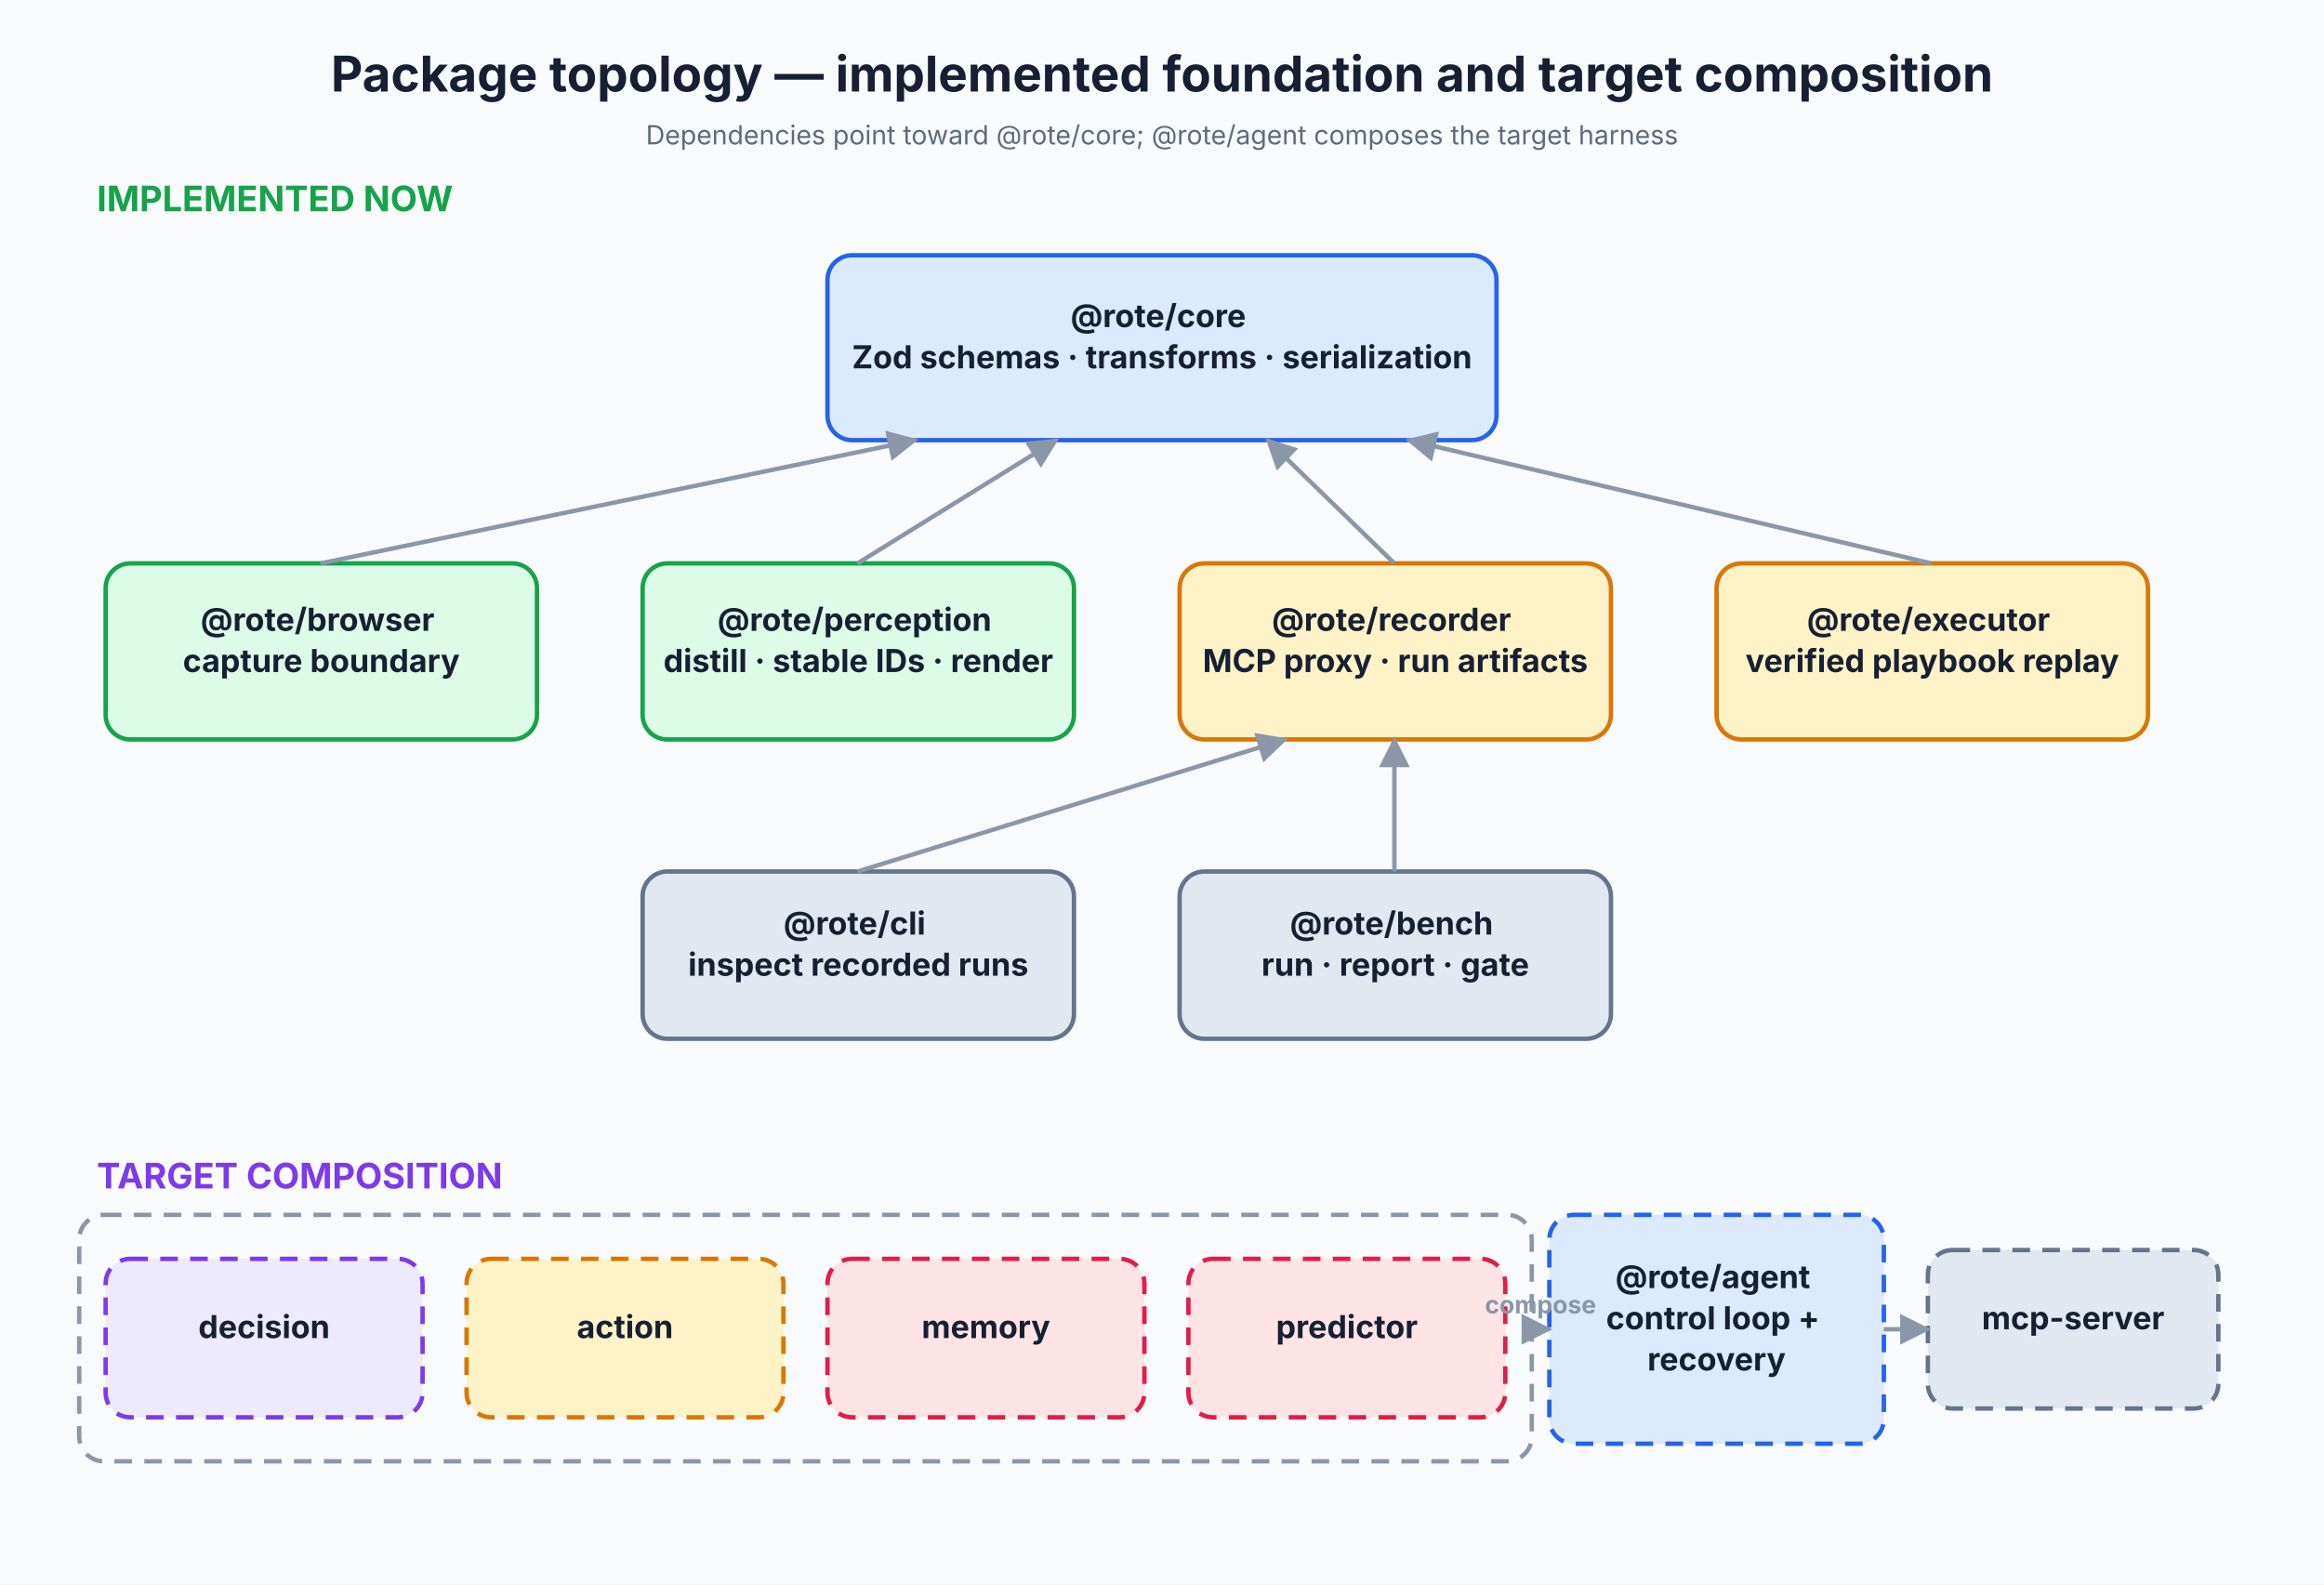
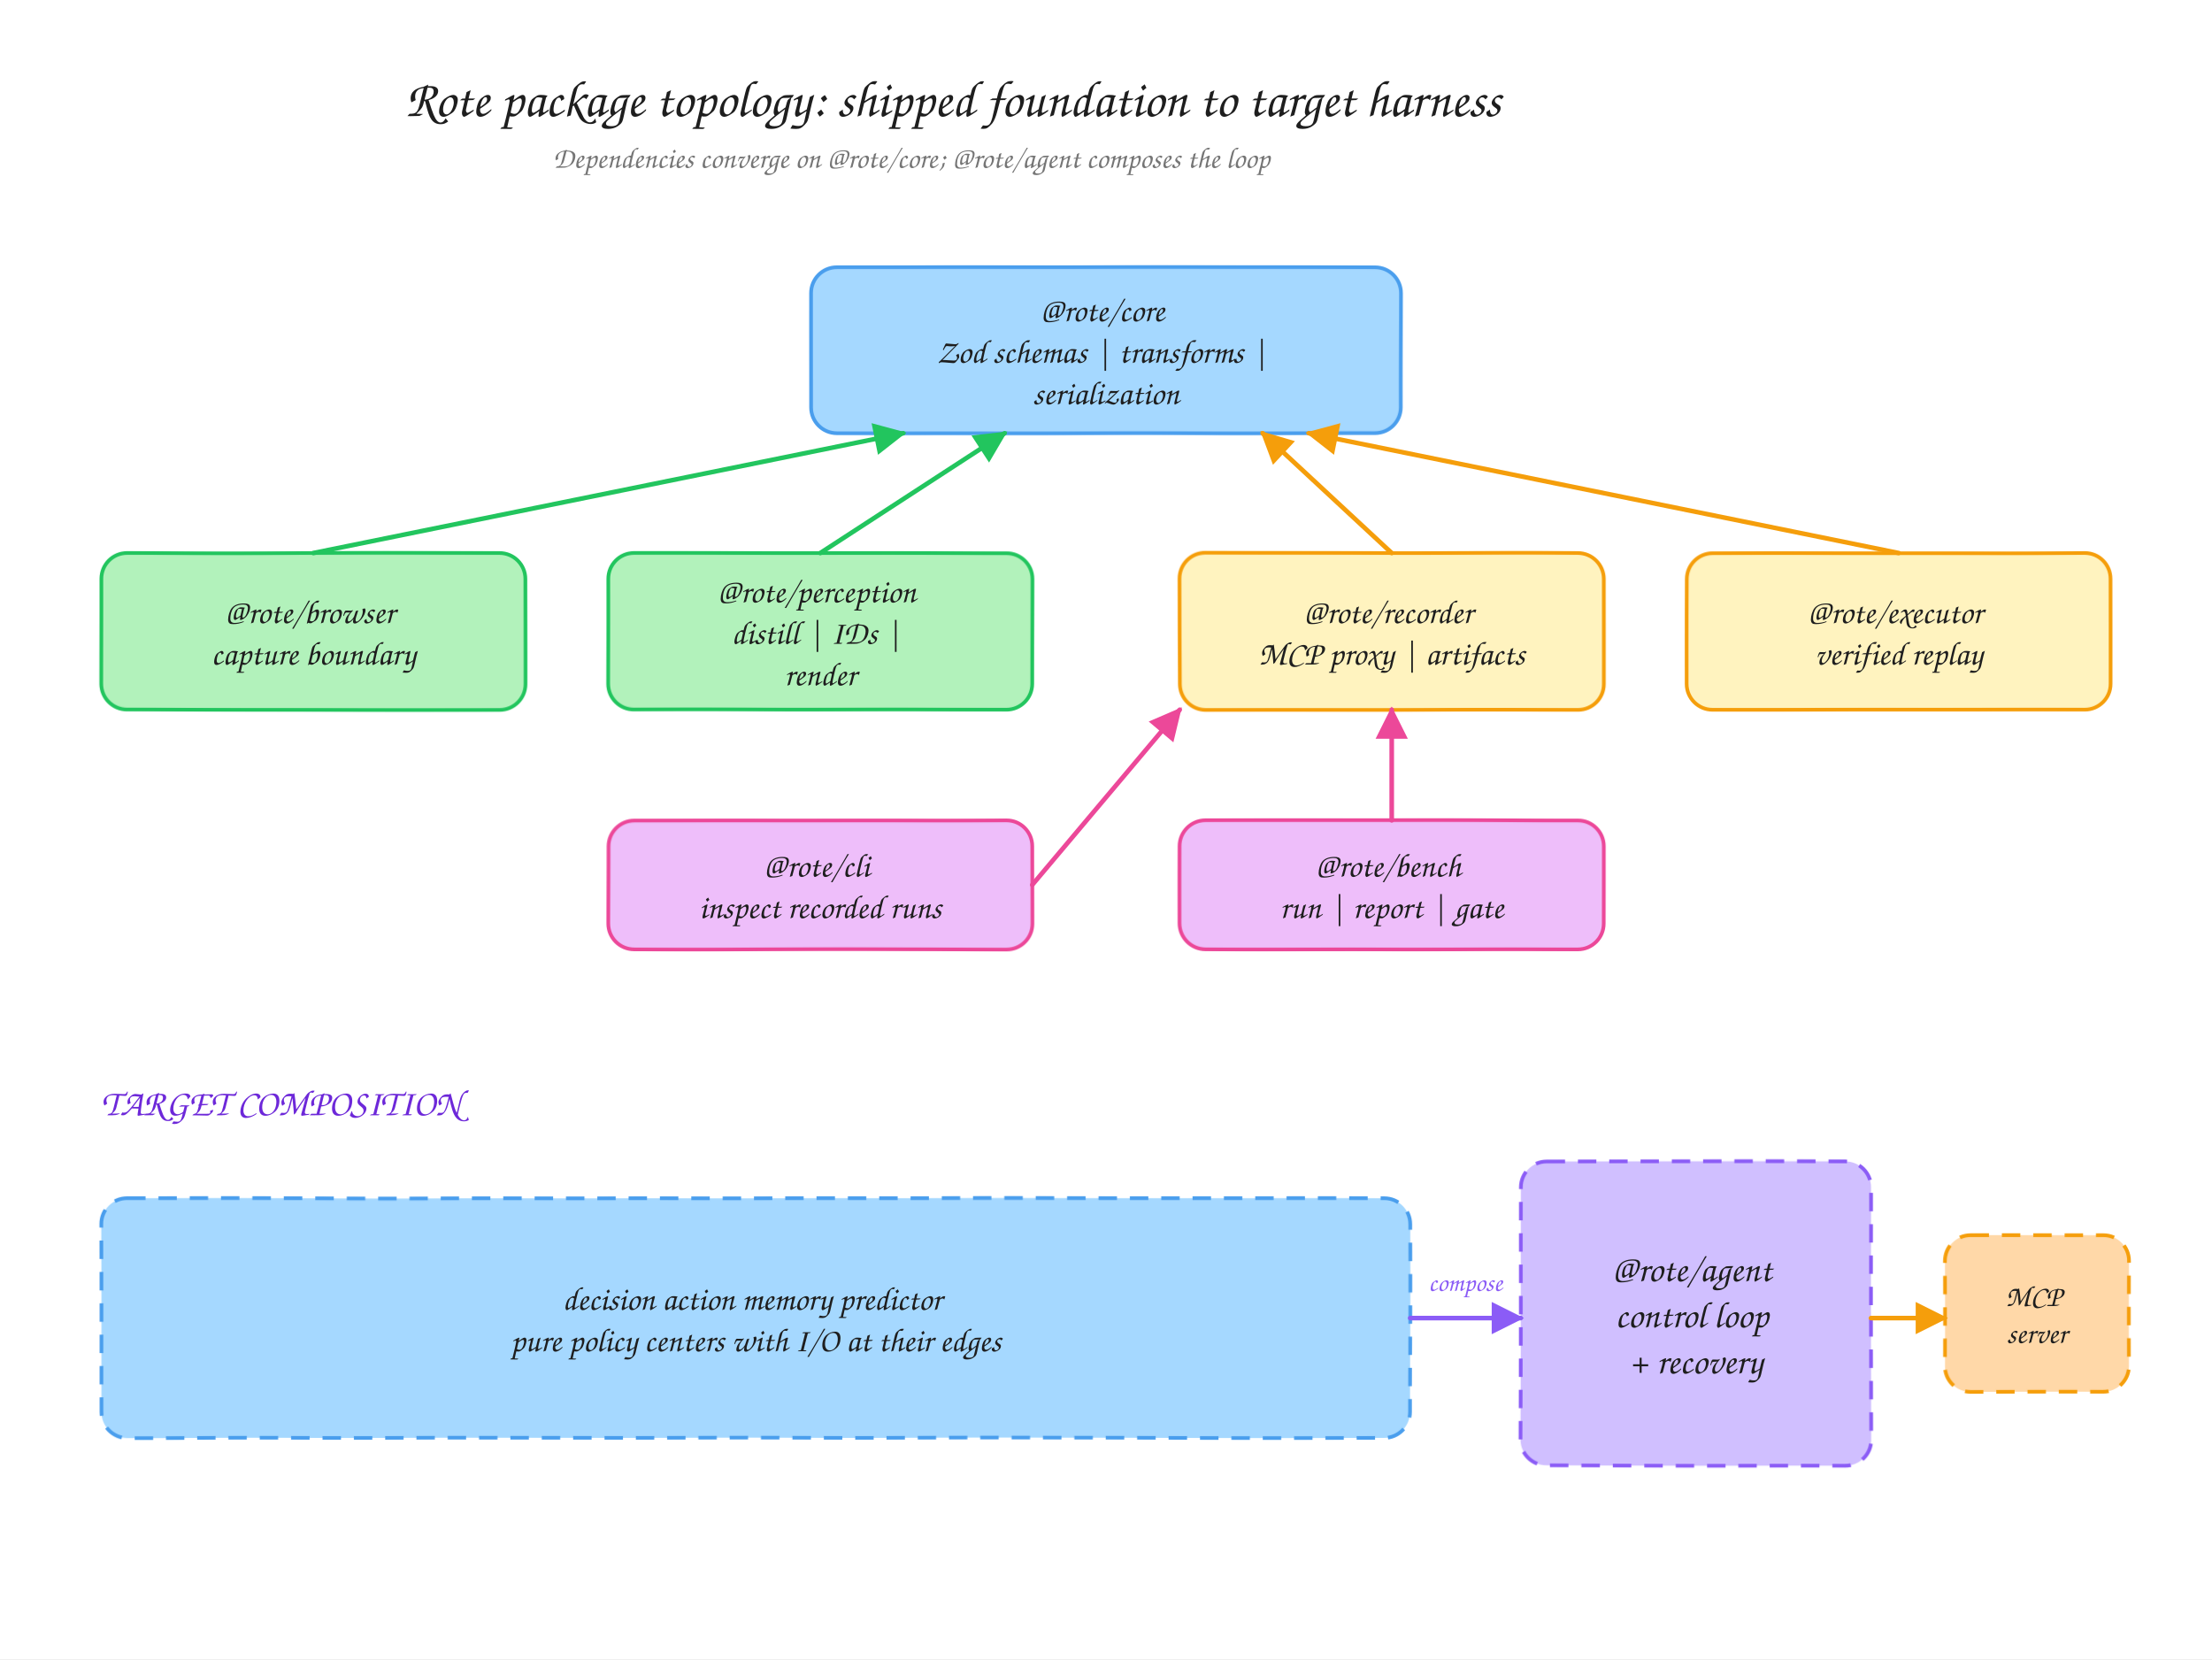
- <svg xmlns="http://www.w3.org/2000/svg" width="1320" height="900" viewBox="0 0 1320 900" role="img" aria-labelledby="title desc">
+ <svg xmlns="http://www.w3.org/2000/svg" width="1200" height="900" viewBox="0 0 1200 900" role="img">
  <defs>
+     <filter id="rough" x="-3%" y="-3%" width="106%" height="106%">
+       <feTurbulence type="fractalNoise" baseFrequency="0.012" numOctaves="1" seed="7" result="noise" />
+       <feDisplacementMap in="SourceGraphic" in2="noise" scale="0.7" />
+     </filter>
    <marker id="arrow" viewBox="0 0 10 10" refX="9" refY="5" markerWidth="7" markerHeight="7" orient="auto-start-reverse">
      <path d="M 0 0 L 10 5 L 0 10 z" fill="context-stroke" />
    </marker>
  </defs>
-   <rect width="100%" height="100%" fill="#f8fafc" />
-   <text x="50%" y="52" text-anchor="middle" fill="#172033" font-family="Inter, ui-sans-serif, system-ui, sans-serif" font-size="28" font-weight="750">Package topology — implemented foundation and target composition</text>
-   <text x="50%" y="82" text-anchor="middle" fill="#5f6b7a" font-family="Inter, ui-sans-serif, system-ui, sans-serif" font-size="15">Dependencies point toward @rote/core; @rote/agent composes the target harness</text>
-   <text x="55" y="120" text-anchor="start" fill="#16a34a" font-family="Inter, ui-sans-serif, system-ui, sans-serif" font-size="20" font-weight="700">
-     <tspan x="55" dy="0">IMPLEMENTED NOW</tspan>
+   <rect width="1200" height="900" fill="#ffffff" />
+   <text x="220" y="63" text-anchor="start" fill="#1e1e1e" font-family="Virgil, Segoe Print, cursive" font-size="28" font-weight="600">
+     <tspan x="220" dy="0">Rote package topology: shipped foundation to target harness</tspan>
  </text>
-   <rect x="470" y="145" width="380" height="105" rx="14" fill="#dbeafe" stroke="#2563eb" stroke-width="2.5" />
-   <text x="660" y="185.8" text-anchor="middle" fill="#172033" font-family="Inter, ui-sans-serif, system-ui, sans-serif" font-size="18" font-weight="700">
-     <tspan x="660" dy="0">@rote/core</tspan>
-     <tspan x="660" dy="23.4">Zod schemas · transforms · serialization</tspan>
+   <text x="300" y="91" text-anchor="start" fill="#757575" font-family="Virgil, Segoe Print, cursive" font-size="16" font-weight="600">
+     <tspan x="300" dy="0">Dependencies converge on @rote/core; @rote/agent composes the loop</tspan>
  </text>
-   <rect x="60" y="320" width="245" height="100" rx="14" fill="#dcfce7" stroke="#16a34a" stroke-width="2.5" />
-   <text x="182.5" y="358.3" text-anchor="middle" fill="#172033" font-family="Inter, ui-sans-serif, system-ui, sans-serif" font-size="18" font-weight="700">
-     <tspan x="182.5" dy="0">@rote/browser</tspan>
-     <tspan x="182.5" dy="23.4">capture boundary</tspan>
+   <rect x="440" y="145" width="320" height="90" rx="14" fill="#a5d8ff" stroke="#4a9eed" stroke-width="2" opacity="1" filter="url(#rough)" />
+   <text x="600" y="174.25" text-anchor="middle" fill="#1e1e1e" font-family="Virgil, Segoe Print, cursive" font-size="18" font-weight="600">
+     <tspan x="600" dy="0">@rote/core</tspan>
+     <tspan x="600" dy="22.5">Zod schemas | transforms |</tspan>
+     <tspan x="600" dy="22.5">serialization</tspan>
  </text>
-   <rect x="365" y="320" width="245" height="100" rx="14" fill="#dcfce7" stroke="#16a34a" stroke-width="2.5" />
-   <text x="487.5" y="358.3" text-anchor="middle" fill="#172033" font-family="Inter, ui-sans-serif, system-ui, sans-serif" font-size="18" font-weight="700">
-     <tspan x="487.5" dy="0">@rote/perception</tspan>
-     <tspan x="487.5" dy="23.4">distill · stable IDs · render</tspan>
+   <rect x="55" y="300" width="230" height="85" rx="14" fill="#b2f2bb" stroke="#22c55e" stroke-width="2" opacity="1" filter="url(#rough)" />
+   <text x="170" y="338" text-anchor="middle" fill="#1e1e1e" font-family="Virgil, Segoe Print, cursive" font-size="18" font-weight="600">
+     <tspan x="170" dy="0">@rote/browser</tspan>
+     <tspan x="170" dy="22.5">capture boundary</tspan>
  </text>
-   <rect x="670" y="320" width="245" height="100" rx="14" fill="#fef3c7" stroke="#d97706" stroke-width="2.5" />
-   <text x="792.5" y="358.3" text-anchor="middle" fill="#172033" font-family="Inter, ui-sans-serif, system-ui, sans-serif" font-size="18" font-weight="700">
-     <tspan x="792.5" dy="0">@rote/recorder</tspan>
-     <tspan x="792.5" dy="23.4">MCP proxy · run artifacts</tspan>
+   <rect x="330" y="300" width="230" height="85" rx="14" fill="#b2f2bb" stroke="#22c55e" stroke-width="2" opacity="1" filter="url(#rough)" />
+   <text x="445" y="326.75" text-anchor="middle" fill="#1e1e1e" font-family="Virgil, Segoe Print, cursive" font-size="18" font-weight="600">
+     <tspan x="445" dy="0">@rote/perception</tspan>
+     <tspan x="445" dy="22.5">distill | IDs |</tspan>
+     <tspan x="445" dy="22.5">render</tspan>
  </text>
-   <rect x="975" y="320" width="245" height="100" rx="14" fill="#fef3c7" stroke="#d97706" stroke-width="2.5" />
-   <text x="1097.5" y="358.3" text-anchor="middle" fill="#172033" font-family="Inter, ui-sans-serif, system-ui, sans-serif" font-size="18" font-weight="700">
-     <tspan x="1097.5" dy="0">@rote/executor</tspan>
-     <tspan x="1097.5" dy="23.4">verified playbook replay</tspan>
+   <rect x="640" y="300" width="230" height="85" rx="14" fill="#fff3bf" stroke="#f59e0b" stroke-width="2" opacity="1" filter="url(#rough)" />
+   <text x="755" y="338" text-anchor="middle" fill="#1e1e1e" font-family="Virgil, Segoe Print, cursive" font-size="18" font-weight="600">
+     <tspan x="755" dy="0">@rote/recorder</tspan>
+     <tspan x="755" dy="22.5">MCP proxy | artifacts</tspan>
  </text>
-   <rect x="365" y="495" width="245" height="95" rx="14" fill="#e2e8f0" stroke="#64748b" stroke-width="2.5" />
-   <text x="487.5" y="530.8" text-anchor="middle" fill="#172033" font-family="Inter, ui-sans-serif, system-ui, sans-serif" font-size="18" font-weight="700">
-     <tspan x="487.5" dy="0">@rote/cli</tspan>
-     <tspan x="487.5" dy="23.4">inspect recorded runs</tspan>
+   <rect x="915" y="300" width="230" height="85" rx="14" fill="#fff3bf" stroke="#f59e0b" stroke-width="2" opacity="1" filter="url(#rough)" />
+   <text x="1030" y="338" text-anchor="middle" fill="#1e1e1e" font-family="Virgil, Segoe Print, cursive" font-size="18" font-weight="600">
+     <tspan x="1030" dy="0">@rote/executor</tspan>
+     <tspan x="1030" dy="22.5">verified replay</tspan>
  </text>
-   <rect x="670" y="495" width="245" height="95" rx="14" fill="#e2e8f0" stroke="#64748b" stroke-width="2.5" />
-   <text x="792.5" y="530.8" text-anchor="middle" fill="#172033" font-family="Inter, ui-sans-serif, system-ui, sans-serif" font-size="18" font-weight="700">
-     <tspan x="792.5" dy="0">@rote/bench</tspan>
-     <tspan x="792.5" dy="23.4">run · report · gate</tspan>
+   <polyline points="170,300 490,235" fill="none" stroke="#22c55e" stroke-width="2.5" stroke-linecap="round" stroke-linejoin="round" marker-end="url(#arrow)" />
+   <polyline points="445,300 545,235" fill="none" stroke="#22c55e" stroke-width="2.5" stroke-linecap="round" stroke-linejoin="round" marker-end="url(#arrow)" />
+   <polyline points="755,300 685,235" fill="none" stroke="#f59e0b" stroke-width="2.5" stroke-linecap="round" stroke-linejoin="round" marker-end="url(#arrow)" />
+   <polyline points="1030,300 710,235" fill="none" stroke="#f59e0b" stroke-width="2.5" stroke-linecap="round" stroke-linejoin="round" marker-end="url(#arrow)" />
+   <rect x="330" y="445" width="230" height="70" rx="14" fill="#eebefa" stroke="#ec4899" stroke-width="2" opacity="1" filter="url(#rough)" />
+   <text x="445" y="475.5" text-anchor="middle" fill="#1e1e1e" font-family="Virgil, Segoe Print, cursive" font-size="18" font-weight="600">
+     <tspan x="445" dy="0">@rote/cli</tspan>
+     <tspan x="445" dy="22.5">inspect recorded runs</tspan>
  </text>
-   <line x1="182" y1="320" x2="520" y2="250" stroke="#8b97a8" stroke-width="2.5" marker-end="url(#arrow)" />
-   <line x1="487" y1="320" x2="600" y2="250" stroke="#8b97a8" stroke-width="2.5" marker-end="url(#arrow)" />
-   <line x1="792" y1="320" x2="720" y2="250" stroke="#8b97a8" stroke-width="2.5" marker-end="url(#arrow)" />
-   <line x1="1097" y1="320" x2="800" y2="250" stroke="#8b97a8" stroke-width="2.5" marker-end="url(#arrow)" />
-   <line x1="487" y1="495" x2="730" y2="420" stroke="#8b97a8" stroke-width="2.5" marker-end="url(#arrow)" />
-   <line x1="792" y1="495" x2="792" y2="420" stroke="#8b97a8" stroke-width="2.5" marker-end="url(#arrow)" />
-   <text x="55" y="675" text-anchor="start" fill="#7c3aed" font-family="Inter, ui-sans-serif, system-ui, sans-serif" font-size="20" font-weight="700">
+   <rect x="640" y="445" width="230" height="70" rx="14" fill="#eebefa" stroke="#ec4899" stroke-width="2" opacity="1" filter="url(#rough)" />
+   <text x="755" y="475.5" text-anchor="middle" fill="#1e1e1e" font-family="Virgil, Segoe Print, cursive" font-size="18" font-weight="600">
+     <tspan x="755" dy="0">@rote/bench</tspan>
+     <tspan x="755" dy="22.5">run | report | gate</tspan>
+   </text>
+   <polyline points="560,480 640,385" fill="none" stroke="#ec4899" stroke-width="2.5" stroke-linecap="round" stroke-linejoin="round" marker-end="url(#arrow)" />
+   <polyline points="755,445 755,385" fill="none" stroke="#ec4899" stroke-width="2.5" stroke-linecap="round" stroke-linejoin="round" marker-end="url(#arrow)" />
+   <text x="55" y="605" text-anchor="start" fill="#6d28d9" font-family="Virgil, Segoe Print, cursive" font-size="20" font-weight="600">
    <tspan x="55" dy="0">TARGET COMPOSITION</tspan>
  </text>
-   <rect x="45" y="690" width="825" height="140" rx="14" fill="#f8fafc" stroke="#8b97a8" stroke-width="2.5" stroke-dasharray="10 7" />
-   <text x="457.5" y="760" text-anchor="middle" fill="#172033" font-family="Inter, ui-sans-serif, system-ui, sans-serif" font-size="18" font-weight="500">
-     <tspan x="457.5" dy="0" />
+   <rect x="55" y="650" width="710" height="130" rx="14" fill="#a5d8ff" stroke="#4a9eed" stroke-width="2" stroke-dasharray="10 7" opacity="1" filter="url(#rough)" />
+   <text x="410" y="710.5" text-anchor="middle" fill="#1e1e1e" font-family="Virgil, Segoe Print, cursive" font-size="18" font-weight="600">
+     <tspan x="410" dy="0">decision       action       memory       predictor</tspan>
+     <tspan x="410" dy="22.5">pure policy centers with I/O at their edges</tspan>
  </text>
-   <rect x="60" y="715" width="180" height="90" rx="14" fill="#ede9fe" stroke="#7c3aed" stroke-width="2.5" stroke-dasharray="10 7" />
-   <text x="150" y="760" text-anchor="middle" fill="#172033" font-family="Inter, ui-sans-serif, system-ui, sans-serif" font-size="18" font-weight="700">
-     <tspan x="150" dy="0">decision</tspan>
+   <rect x="825" y="630" width="190" height="165" rx="14" fill="#d0bfff" stroke="#8b5cf6" stroke-width="2" stroke-dasharray="10 7" opacity="1" filter="url(#rough)" />
+   <text x="920" y="695" text-anchor="middle" fill="#1e1e1e" font-family="Virgil, Segoe Print, cursive" font-size="20" font-weight="600">
+     <tspan x="920" dy="0">@rote/agent</tspan>
+     <tspan x="920" dy="25">control loop</tspan>
+     <tspan x="920" dy="25">+ recovery</tspan>
  </text>
-   <rect x="265" y="715" width="180" height="90" rx="14" fill="#fef3c7" stroke="#d97706" stroke-width="2.5" stroke-dasharray="10 7" />
-   <text x="355" y="760" text-anchor="middle" fill="#172033" font-family="Inter, ui-sans-serif, system-ui, sans-serif" font-size="18" font-weight="700">
-     <tspan x="355" dy="0">action</tspan>
+   <rect x="1055" y="670" width="100" height="85" rx="14" fill="#ffd8a8" stroke="#f59e0b" stroke-width="2" stroke-dasharray="10 7" opacity="1" filter="url(#rough)" />
+   <text x="1105" y="708.5" text-anchor="middle" fill="#1e1e1e" font-family="Virgil, Segoe Print, cursive" font-size="16" font-weight="600">
+     <tspan x="1105" dy="0">MCP</tspan>
+     <tspan x="1105" dy="20">server</tspan>
  </text>
-   <rect x="470" y="715" width="180" height="90" rx="14" fill="#ffe4e6" stroke="#e11d48" stroke-width="2.5" stroke-dasharray="10 7" />
-   <text x="560" y="760" text-anchor="middle" fill="#172033" font-family="Inter, ui-sans-serif, system-ui, sans-serif" font-size="18" font-weight="700">
-     <tspan x="560" dy="0">memory</tspan>
+   <polyline points="765,715 825,715" fill="none" stroke="#8b5cf6" stroke-width="2.5" stroke-linecap="round" stroke-linejoin="round" marker-end="url(#arrow)" />
+   <text x="795" y="700.25" text-anchor="middle" fill="#8b5cf6" font-family="Virgil, Segoe Print, cursive" font-size="14" font-weight="600">
+     <tspan x="795" dy="0">compose</tspan>
  </text>
-   <rect x="675" y="715" width="180" height="90" rx="14" fill="#ffe4e6" stroke="#e11d48" stroke-width="2.5" stroke-dasharray="10 7" />
-   <text x="765" y="760" text-anchor="middle" fill="#172033" font-family="Inter, ui-sans-serif, system-ui, sans-serif" font-size="18" font-weight="700">
-     <tspan x="765" dy="0">predictor</tspan>
-   </text>
-   <rect x="880" y="690" width="190" height="130" rx="14" fill="#dbeafe" stroke="#2563eb" stroke-width="2.5" stroke-dasharray="10 7" />
-   <text x="975" y="731.6" text-anchor="middle" fill="#172033" font-family="Inter, ui-sans-serif, system-ui, sans-serif" font-size="18" font-weight="700">
-     <tspan x="975" dy="0">@rote/agent</tspan>
-     <tspan x="975" dy="23.4">control loop +</tspan>
-     <tspan x="975" dy="23.4">recovery</tspan>
-   </text>
-   <rect x="1095" y="710" width="165" height="90" rx="14" fill="#e2e8f0" stroke="#64748b" stroke-width="2.5" stroke-dasharray="10 7" />
-   <text x="1177.5" y="755" text-anchor="middle" fill="#172033" font-family="Inter, ui-sans-serif, system-ui, sans-serif" font-size="18" font-weight="700">
-     <tspan x="1177.5" dy="0">mcp-server</tspan>
-   </text>
-   <line x1="870" y1="755" x2="880" y2="755" stroke="#8b97a8" stroke-width="2.5" marker-end="url(#arrow)" />
-   <text x="875" y="746" text-anchor="middle" fill="#8b97a8" font-family="Inter, ui-sans-serif, system-ui, sans-serif" font-size="14" font-weight="650">compose</text>
-   <line x1="1070" y1="755" x2="1095" y2="755" stroke="#8b97a8" stroke-width="2.5" marker-end="url(#arrow)" />
+   <polyline points="1015,715 1055,715" fill="none" stroke="#f59e0b" stroke-width="2.5" stroke-linecap="round" stroke-linejoin="round" marker-end="url(#arrow)" />
</svg>
